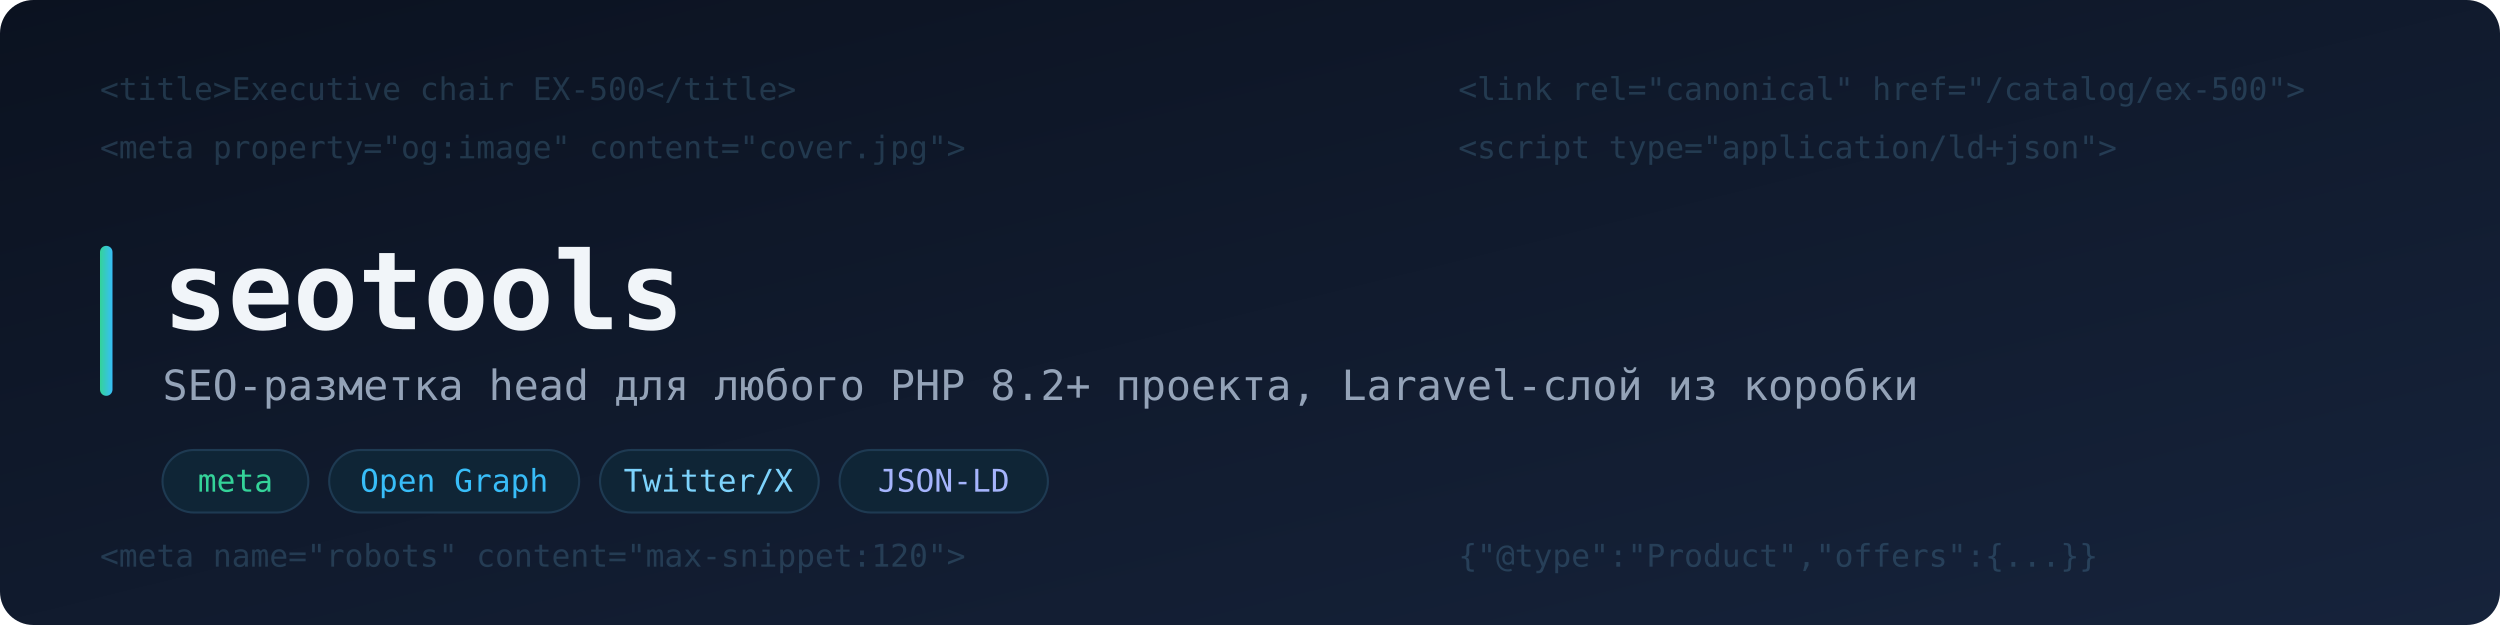
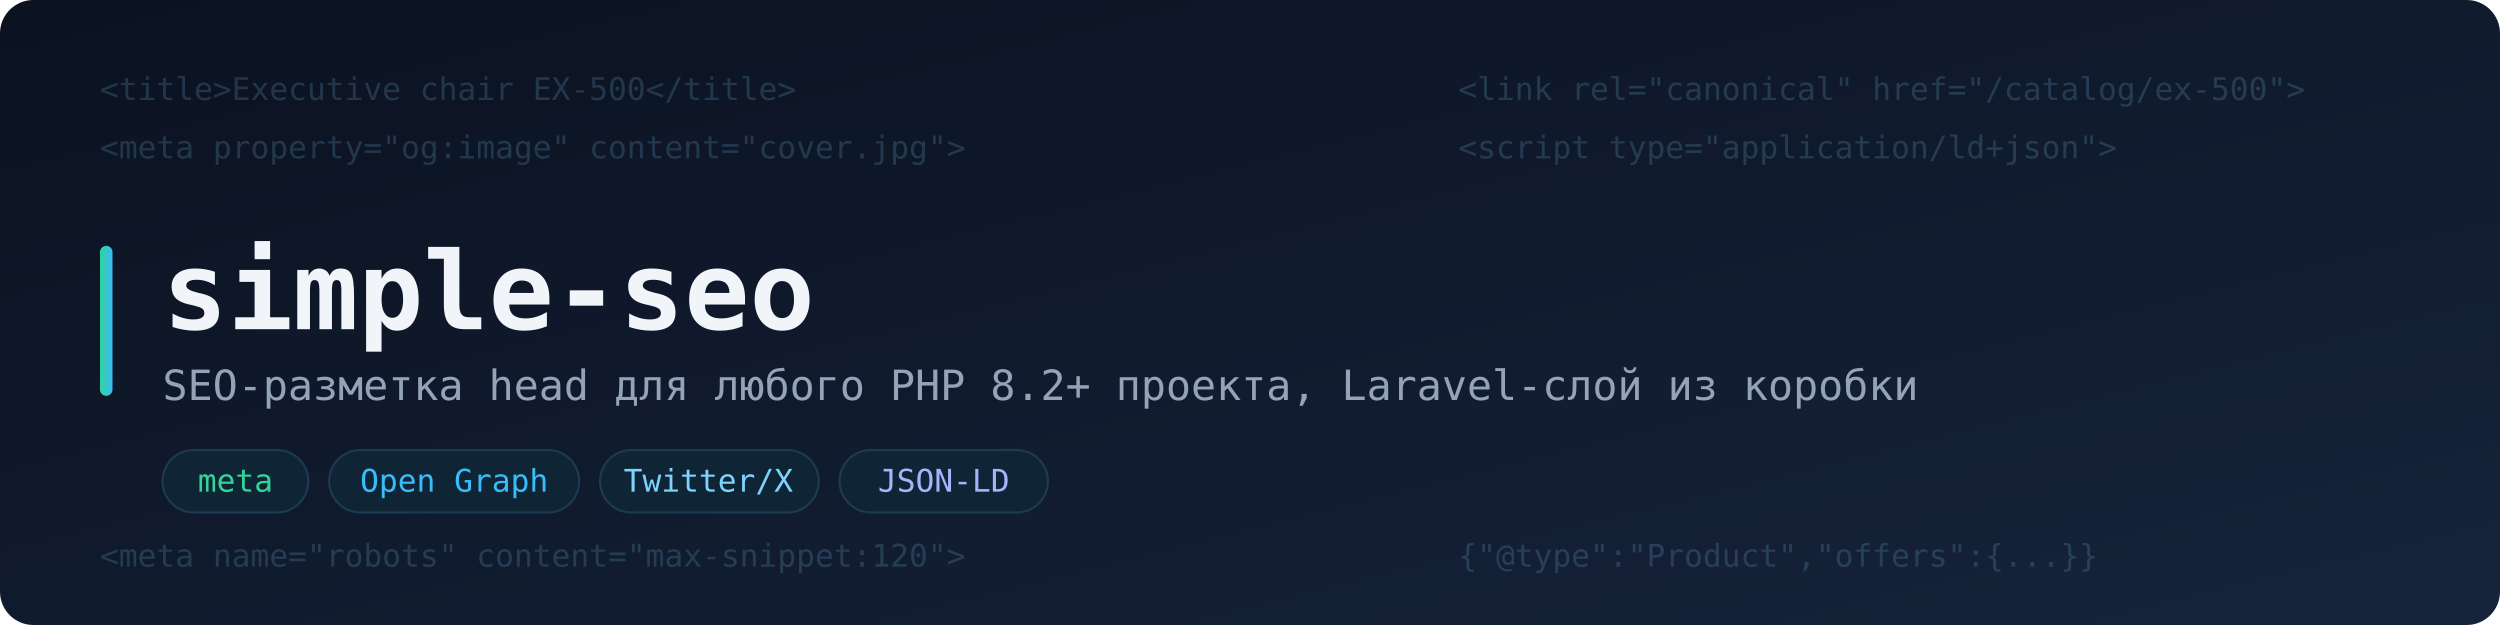
- <svg xmlns="http://www.w3.org/2000/svg" viewBox="0 0 1200 300" role="img" aria-label="seotools">
+ <svg xmlns="http://www.w3.org/2000/svg" viewBox="0 0 1200 300" role="img" aria-label="simple-seo">
  <defs>
    <linearGradient id="bg" x1="0" y1="0" x2="1" y2="1">
      <stop offset="0" stop-color="#0b1220" />
      <stop offset="1" stop-color="#16233b" />
    </linearGradient>
    <linearGradient id="accent" x1="0" y1="0" x2="1" y2="0">
      <stop offset="0" stop-color="#34d399" />
      <stop offset="1" stop-color="#38bdf8" />
    </linearGradient>
  </defs>
  <rect width="1200" height="300" rx="16" fill="url(#bg)" />
  <g opacity="0.18" font-family="ui-monospace, SFMono-Regular, Menlo, monospace" font-size="15" fill="#7dd3fc">
    <text x="48" y="48">&lt;title&gt;Executive chair EX-500&lt;/title&gt;</text>
    <text x="48" y="76">&lt;meta property="og:image" content="cover.jpg"&gt;</text>
    <text x="700" y="48">&lt;link rel="canonical" href="/catalog/ex-500"&gt;</text>
    <text x="700" y="76">&lt;script type="application/ld+json"&gt;</text>
    <text x="48" y="272">&lt;meta name="robots" content="max-snippet:120"&gt;</text>
    <text x="700" y="272">{"@type":"Product","offers":{...}}</text>
  </g>
  <rect x="48" y="118" width="6" height="72" rx="3" fill="url(#accent)" />
-   <text x="78" y="158" font-family="ui-monospace, SFMono-Regular, Menlo, monospace" font-size="52" font-weight="700" fill="#f1f5f9">seotools</text>
+   <text x="78" y="158" font-family="ui-monospace, SFMono-Regular, Menlo, monospace" font-size="52" font-weight="700" fill="#f1f5f9">simple-seo</text>
  <text x="78" y="192" font-family="ui-monospace, SFMono-Regular, Menlo, monospace" font-size="20" fill="#94a3b8">SEO-разметка head для любого PHP 8.2+ проекта, Laravel-слой из коробки</text>
  <g font-family="ui-monospace, SFMono-Regular, Menlo, monospace" font-size="15" text-anchor="middle">
    <rect x="78" y="216" width="70" height="30" rx="15" fill="#0f2536" stroke="#1e3a52" />
    <text x="113" y="236" fill="#34d399">meta</text>
    <rect x="158" y="216" width="120" height="30" rx="15" fill="#0f2536" stroke="#1e3a52" />
    <text x="218" y="236" fill="#38bdf8">Open Graph</text>
    <rect x="288" y="216" width="105" height="30" rx="15" fill="#0f2536" stroke="#1e3a52" />
    <text x="340" y="236" fill="#7dd3fc">Twitter/X</text>
    <rect x="403" y="216" width="100" height="30" rx="15" fill="#0f2536" stroke="#1e3a52" />
    <text x="453" y="236" fill="#a5b4fc">JSON-LD</text>
  </g>
</svg>
